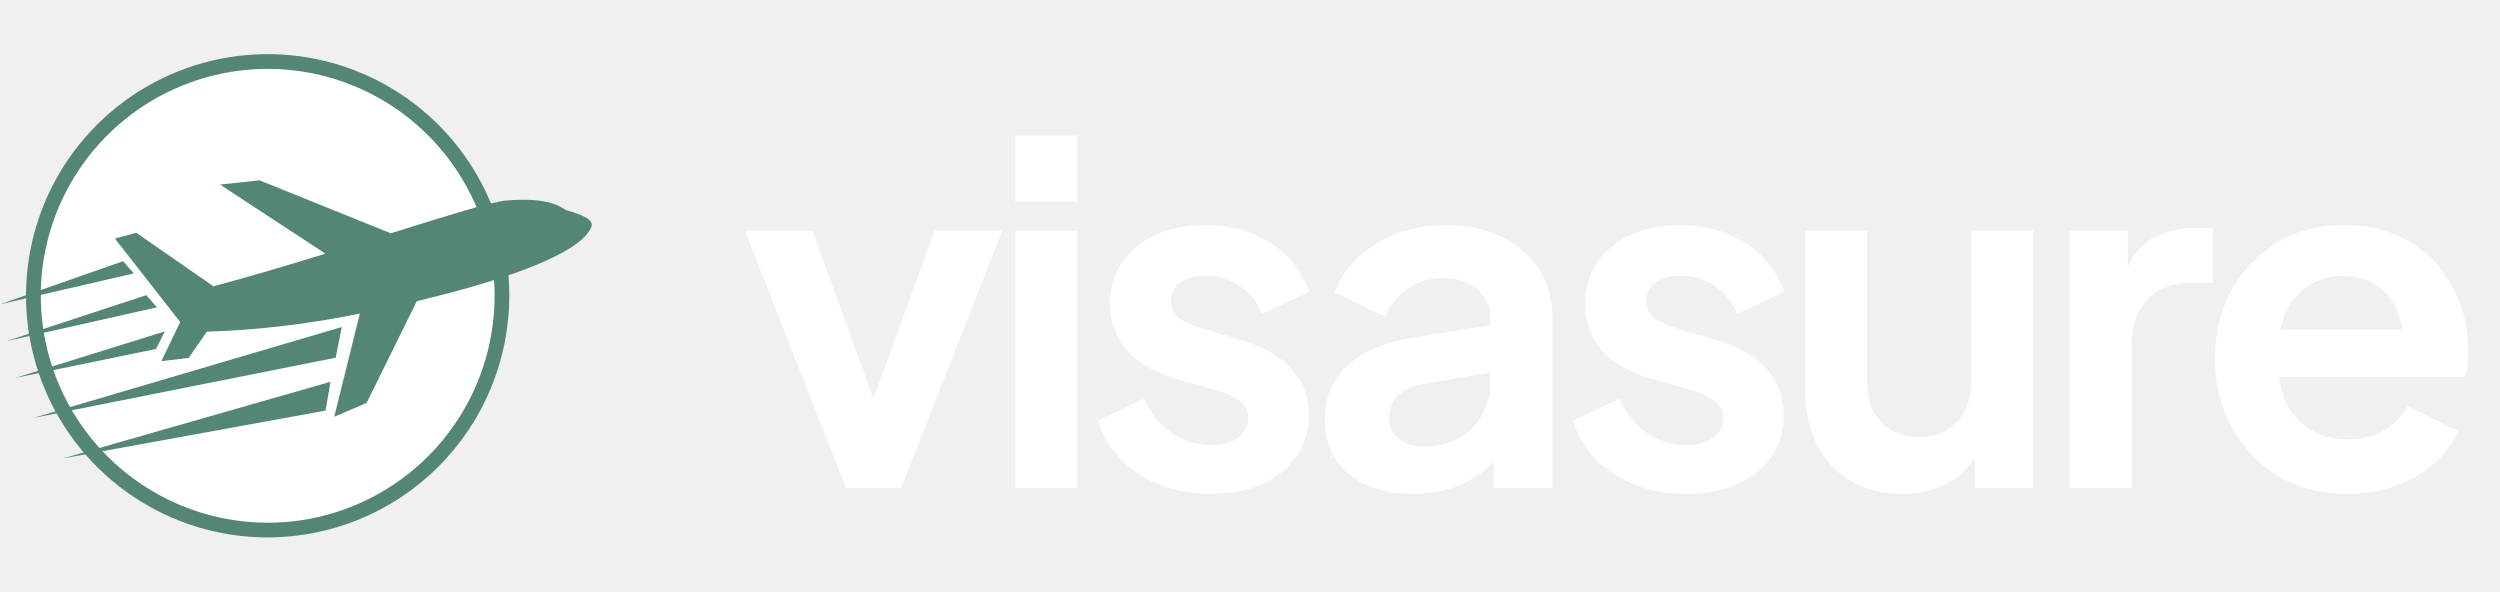
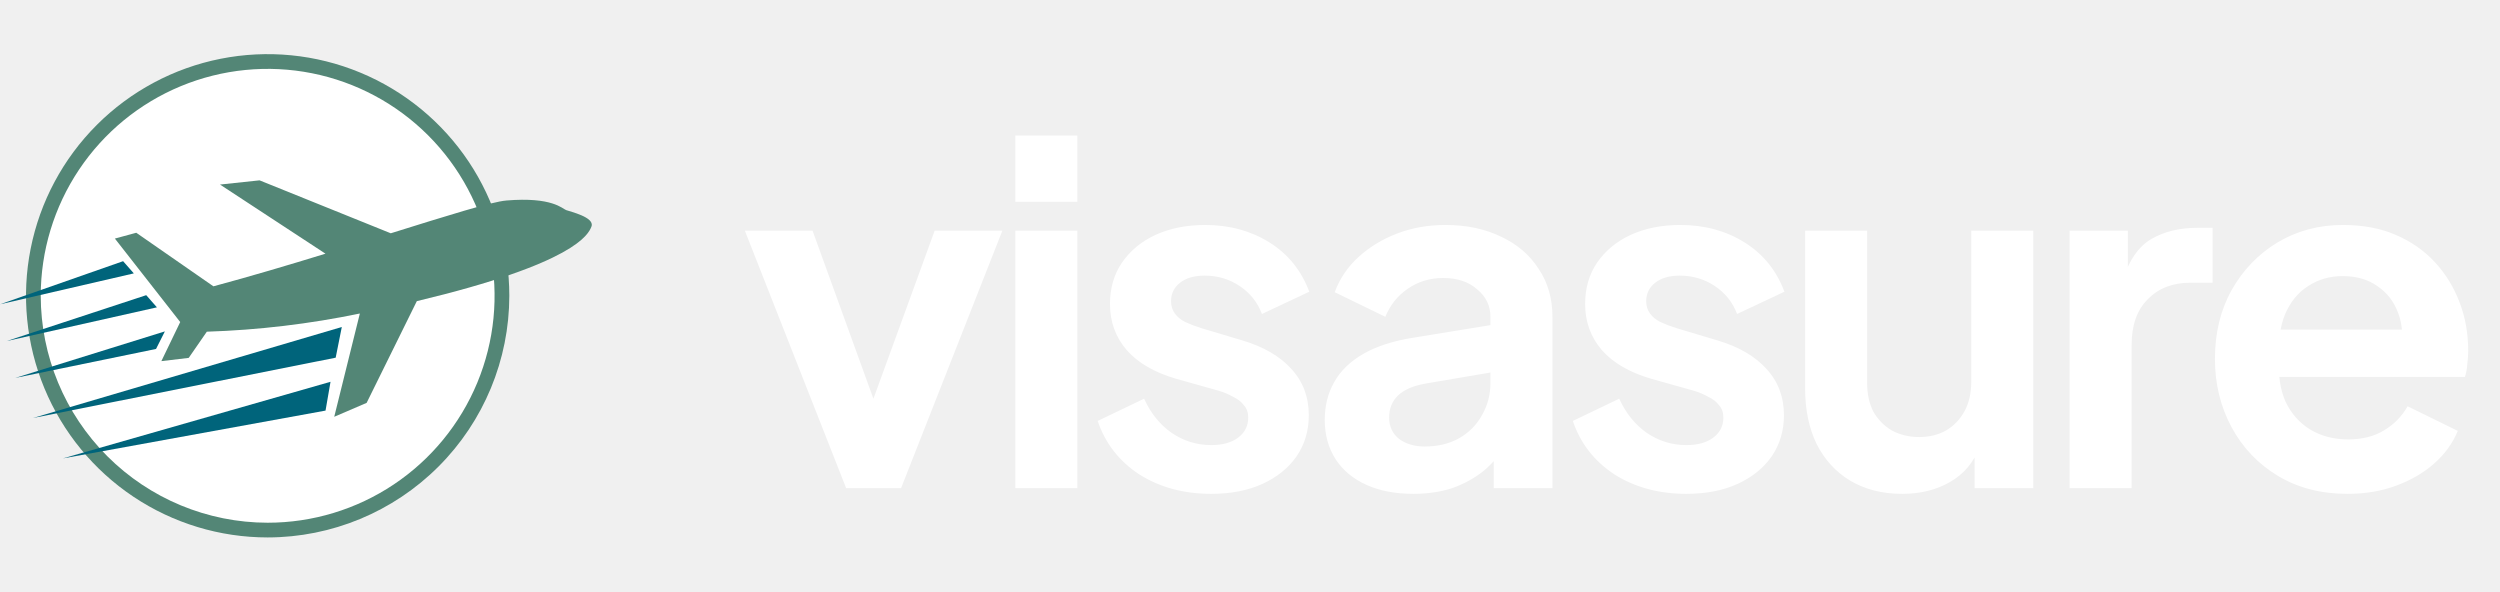
<svg xmlns="http://www.w3.org/2000/svg" width="169" height="40" viewBox="0 0 169 40" fill="none">
  <g clip-path="url(#clip0_3984_113)">
    <path d="M18.095 36.331C14.864 36.331 11.705 35.373 9.019 33.578C6.332 31.783 4.239 29.232 3.002 26.247C1.766 23.262 1.442 19.978 2.073 16.809C2.703 13.64 4.259 10.729 6.543 8.445C8.828 6.16 11.739 4.604 14.908 3.974C18.076 3.344 21.361 3.667 24.346 4.904C27.331 6.14 29.882 8.234 31.677 10.92C33.472 13.607 34.43 16.765 34.43 19.996C34.425 24.327 32.703 28.479 29.64 31.542C26.578 34.604 22.425 36.327 18.095 36.331Z" fill="#538676" />
    <path d="M18.094 35.336C21.128 35.336 24.094 34.437 26.616 32.751C29.139 31.066 31.105 28.67 32.266 25.867C33.427 23.064 33.731 19.979 33.139 17.004C32.547 14.028 31.086 11.295 28.941 9.149C26.796 7.004 24.062 5.543 21.087 4.951C18.111 4.359 15.027 4.663 12.224 5.824C9.421 6.985 7.025 8.951 5.339 11.474C3.654 13.996 2.754 16.962 2.754 19.996C2.759 24.063 4.376 27.962 7.252 30.838C10.128 33.714 14.027 35.332 18.094 35.336Z" fill="white" />
    <path d="M38.273 14.203C38.014 14.108 37.326 13.296 34.236 13.554C33.201 13.642 30.204 14.589 26.416 15.77L17.546 12.191L14.872 12.476L22.002 17.149C19.532 17.909 16.933 18.682 14.427 19.355L9.211 15.734L7.766 16.127L12.182 21.77L10.908 24.413L12.757 24.193L13.982 22.422C17.459 22.311 20.92 21.9 24.326 21.193L22.594 28.175L24.784 27.234L28.177 20.358C38.865 17.803 39.785 15.848 39.987 15.302C40.204 14.682 38.534 14.302 38.273 14.203Z" fill="#538676" />
-     <path d="M4.251 30.988L22.006 27.756L22.343 25.809L4.251 30.988Z" fill="#538676" />
-     <path d="M2.227 28.258L22.692 24.179L23.106 22.105L2.227 28.258Z" fill="#538676" />
-     <path d="M10.548 23.589L1.026 25.549L11.145 22.402L10.548 23.589Z" fill="#538676" />
-     <path d="M10.608 20.776L0.438 23.059L9.884 19.953L10.608 20.776Z" fill="#538676" />
-     <path d="M9.046 18.481L0 20.571L8.322 17.656L9.046 18.481Z" fill="#538676" />
+     <path d="M4.251 30.988L22.006 27.756L22.343 25.809L4.251 30.988Z" fill="#00647b" />
+     <path d="M2.227 28.258L22.692 24.179L23.106 22.105L2.227 28.258Z" fill="#00647b" />
+     <path d="M10.548 23.589L1.026 25.549L11.145 22.402L10.548 23.589Z" fill="#00647b" />
+     <path d="M10.608 20.776L0.438 23.059L9.884 19.953L10.608 20.776Z" fill="#00647b" />
+     <path d="M9.046 18.481L0 20.571L8.322 17.656L9.046 18.481Z" fill="#00647b" />
  </g>
  <path d="M57.2 33L50.352 15.592H54.928L59.888 29.288H58.192L63.184 15.592H67.76L60.912 33H57.2ZM68.637 33V15.592H72.829V33H68.637ZM68.637 13.64V9.16H72.829V13.64H68.637ZM81.883 33.384C80.028 33.384 78.406 32.947 77.019 32.072C75.654 31.176 74.716 29.971 74.204 28.456L77.34 26.952C77.787 27.933 78.406 28.701 79.195 29.256C80.006 29.811 80.902 30.088 81.883 30.088C82.651 30.088 83.26 29.917 83.707 29.576C84.156 29.235 84.379 28.787 84.379 28.232C84.379 27.891 84.284 27.613 84.091 27.4C83.921 27.165 83.675 26.973 83.356 26.824C83.057 26.653 82.726 26.515 82.364 26.408L79.516 25.608C78.043 25.181 76.924 24.531 76.156 23.656C75.409 22.781 75.035 21.747 75.035 20.552C75.035 19.485 75.302 18.557 75.835 17.768C76.39 16.957 77.147 16.328 78.108 15.88C79.089 15.432 80.209 15.208 81.468 15.208C83.11 15.208 84.561 15.603 85.82 16.392C87.078 17.181 87.974 18.291 88.507 19.72L85.308 21.224C85.009 20.435 84.507 19.805 83.803 19.336C83.1 18.867 82.31 18.632 81.436 18.632C80.731 18.632 80.177 18.792 79.772 19.112C79.366 19.432 79.163 19.848 79.163 20.36C79.163 20.68 79.249 20.957 79.419 21.192C79.59 21.427 79.825 21.619 80.124 21.768C80.444 21.917 80.806 22.056 81.212 22.184L83.996 23.016C85.425 23.443 86.523 24.083 87.291 24.936C88.081 25.789 88.475 26.835 88.475 28.072C88.475 29.117 88.198 30.045 87.644 30.856C87.089 31.645 86.321 32.264 85.34 32.712C84.358 33.16 83.206 33.384 81.883 33.384ZM95.537 33.384C94.321 33.384 93.265 33.181 92.369 32.776C91.473 32.371 90.78 31.795 90.289 31.048C89.798 30.28 89.553 29.395 89.553 28.392C89.553 27.432 89.766 26.579 90.193 25.832C90.62 25.064 91.281 24.424 92.177 23.912C93.073 23.4 94.204 23.037 95.569 22.824L101.265 21.896V25.096L96.369 25.928C95.537 26.077 94.918 26.344 94.513 26.728C94.108 27.112 93.905 27.613 93.905 28.232C93.905 28.829 94.129 29.309 94.577 29.672C95.046 30.013 95.622 30.184 96.305 30.184C97.18 30.184 97.948 30.003 98.609 29.64C99.292 29.256 99.814 28.733 100.177 28.072C100.561 27.411 100.753 26.685 100.753 25.896V21.416C100.753 20.669 100.454 20.051 99.857 19.56C99.281 19.048 98.513 18.792 97.553 18.792C96.657 18.792 95.857 19.037 95.153 19.528C94.47 19.997 93.969 20.627 93.649 21.416L90.225 19.752C90.566 18.835 91.1 18.045 91.825 17.384C92.572 16.701 93.446 16.168 94.449 15.784C95.452 15.4 96.54 15.208 97.713 15.208C99.142 15.208 100.401 15.475 101.489 16.008C102.577 16.52 103.42 17.245 104.017 18.184C104.636 19.101 104.945 20.179 104.945 21.416V33H100.977V30.024L101.873 29.96C101.425 30.707 100.892 31.336 100.273 31.848C99.654 32.339 98.95 32.723 98.161 33C97.372 33.256 96.497 33.384 95.537 33.384ZM114.003 33.384C112.147 33.384 110.526 32.947 109.139 32.072C107.774 31.176 106.835 29.971 106.323 28.456L109.459 26.952C109.907 27.933 110.526 28.701 111.315 29.256C112.126 29.811 113.022 30.088 114.003 30.088C114.771 30.088 115.379 29.917 115.827 29.576C116.275 29.235 116.499 28.787 116.499 28.232C116.499 27.891 116.403 27.613 116.211 27.4C116.041 27.165 115.795 26.973 115.475 26.824C115.177 26.653 114.846 26.515 114.483 26.408L111.635 25.608C110.163 25.181 109.043 24.531 108.275 23.656C107.529 22.781 107.155 21.747 107.155 20.552C107.155 19.485 107.422 18.557 107.955 17.768C108.51 16.957 109.267 16.328 110.227 15.88C111.209 15.432 112.329 15.208 113.587 15.208C115.23 15.208 116.681 15.603 117.939 16.392C119.198 17.181 120.094 18.291 120.627 19.72L117.427 21.224C117.129 20.435 116.627 19.805 115.923 19.336C115.219 18.867 114.43 18.632 113.555 18.632C112.851 18.632 112.297 18.792 111.891 19.112C111.486 19.432 111.283 19.848 111.283 20.36C111.283 20.68 111.369 20.957 111.539 21.192C111.71 21.427 111.945 21.619 112.243 21.768C112.563 21.917 112.926 22.056 113.331 22.184L116.115 23.016C117.545 23.443 118.643 24.083 119.411 24.936C120.201 25.789 120.595 26.835 120.595 28.072C120.595 29.117 120.318 30.045 119.763 30.856C119.209 31.645 118.441 32.264 117.459 32.712C116.478 33.16 115.326 33.384 114.003 33.384ZM128.585 33.384C127.241 33.384 126.068 33.085 125.065 32.488C124.084 31.891 123.326 31.059 122.793 29.992C122.281 28.925 122.025 27.677 122.025 26.248V15.592H126.217V25.896C126.217 26.621 126.356 27.261 126.633 27.816C126.932 28.349 127.348 28.776 127.881 29.096C128.436 29.395 129.054 29.544 129.737 29.544C130.42 29.544 131.028 29.395 131.561 29.096C132.094 28.776 132.51 28.339 132.809 27.784C133.108 27.229 133.257 26.568 133.257 25.8V15.592H137.449V33H133.481V29.576L133.833 30.184C133.428 31.251 132.756 32.051 131.817 32.584C130.9 33.117 129.822 33.384 128.585 33.384ZM139.906 33V15.592H143.842V19.464L143.522 18.888C143.927 17.587 144.556 16.68 145.41 16.168C146.284 15.656 147.33 15.4 148.546 15.4H149.57V19.112H148.066C146.871 19.112 145.911 19.485 145.186 20.232C144.46 20.957 144.098 21.981 144.098 23.304V33H139.906ZM158.69 33.384C156.898 33.384 155.33 32.979 153.986 32.168C152.642 31.357 151.597 30.259 150.85 28.872C150.104 27.485 149.73 25.949 149.73 24.264C149.73 22.515 150.104 20.968 150.85 19.624C151.618 18.259 152.653 17.181 153.954 16.392C155.277 15.603 156.749 15.208 158.37 15.208C159.736 15.208 160.93 15.432 161.954 15.88C163 16.328 163.885 16.947 164.61 17.736C165.336 18.525 165.89 19.432 166.274 20.456C166.658 21.459 166.85 22.547 166.85 23.72C166.85 24.019 166.829 24.328 166.786 24.648C166.765 24.968 166.712 25.245 166.626 25.48H153.186V22.28H164.258L162.274 23.784C162.466 22.803 162.413 21.928 162.114 21.16C161.837 20.392 161.368 19.784 160.706 19.336C160.066 18.888 159.288 18.664 158.37 18.664C157.496 18.664 156.717 18.888 156.034 19.336C155.352 19.763 154.829 20.403 154.466 21.256C154.125 22.088 153.997 23.101 154.082 24.296C153.997 25.363 154.136 26.312 154.498 27.144C154.882 27.955 155.437 28.584 156.162 29.032C156.909 29.48 157.762 29.704 158.722 29.704C159.682 29.704 160.493 29.501 161.154 29.096C161.837 28.691 162.37 28.147 162.754 27.464L166.146 29.128C165.805 29.96 165.272 30.696 164.546 31.336C163.821 31.976 162.957 32.477 161.954 32.84C160.973 33.203 159.885 33.384 158.69 33.384Z" fill="white" />
  <defs>
    <clipPath id="clip0_3984_113">
      <rect width="40" height="32.671" fill="white" transform="translate(0 3.66406)" />
    </clipPath>
  </defs>
</svg>
